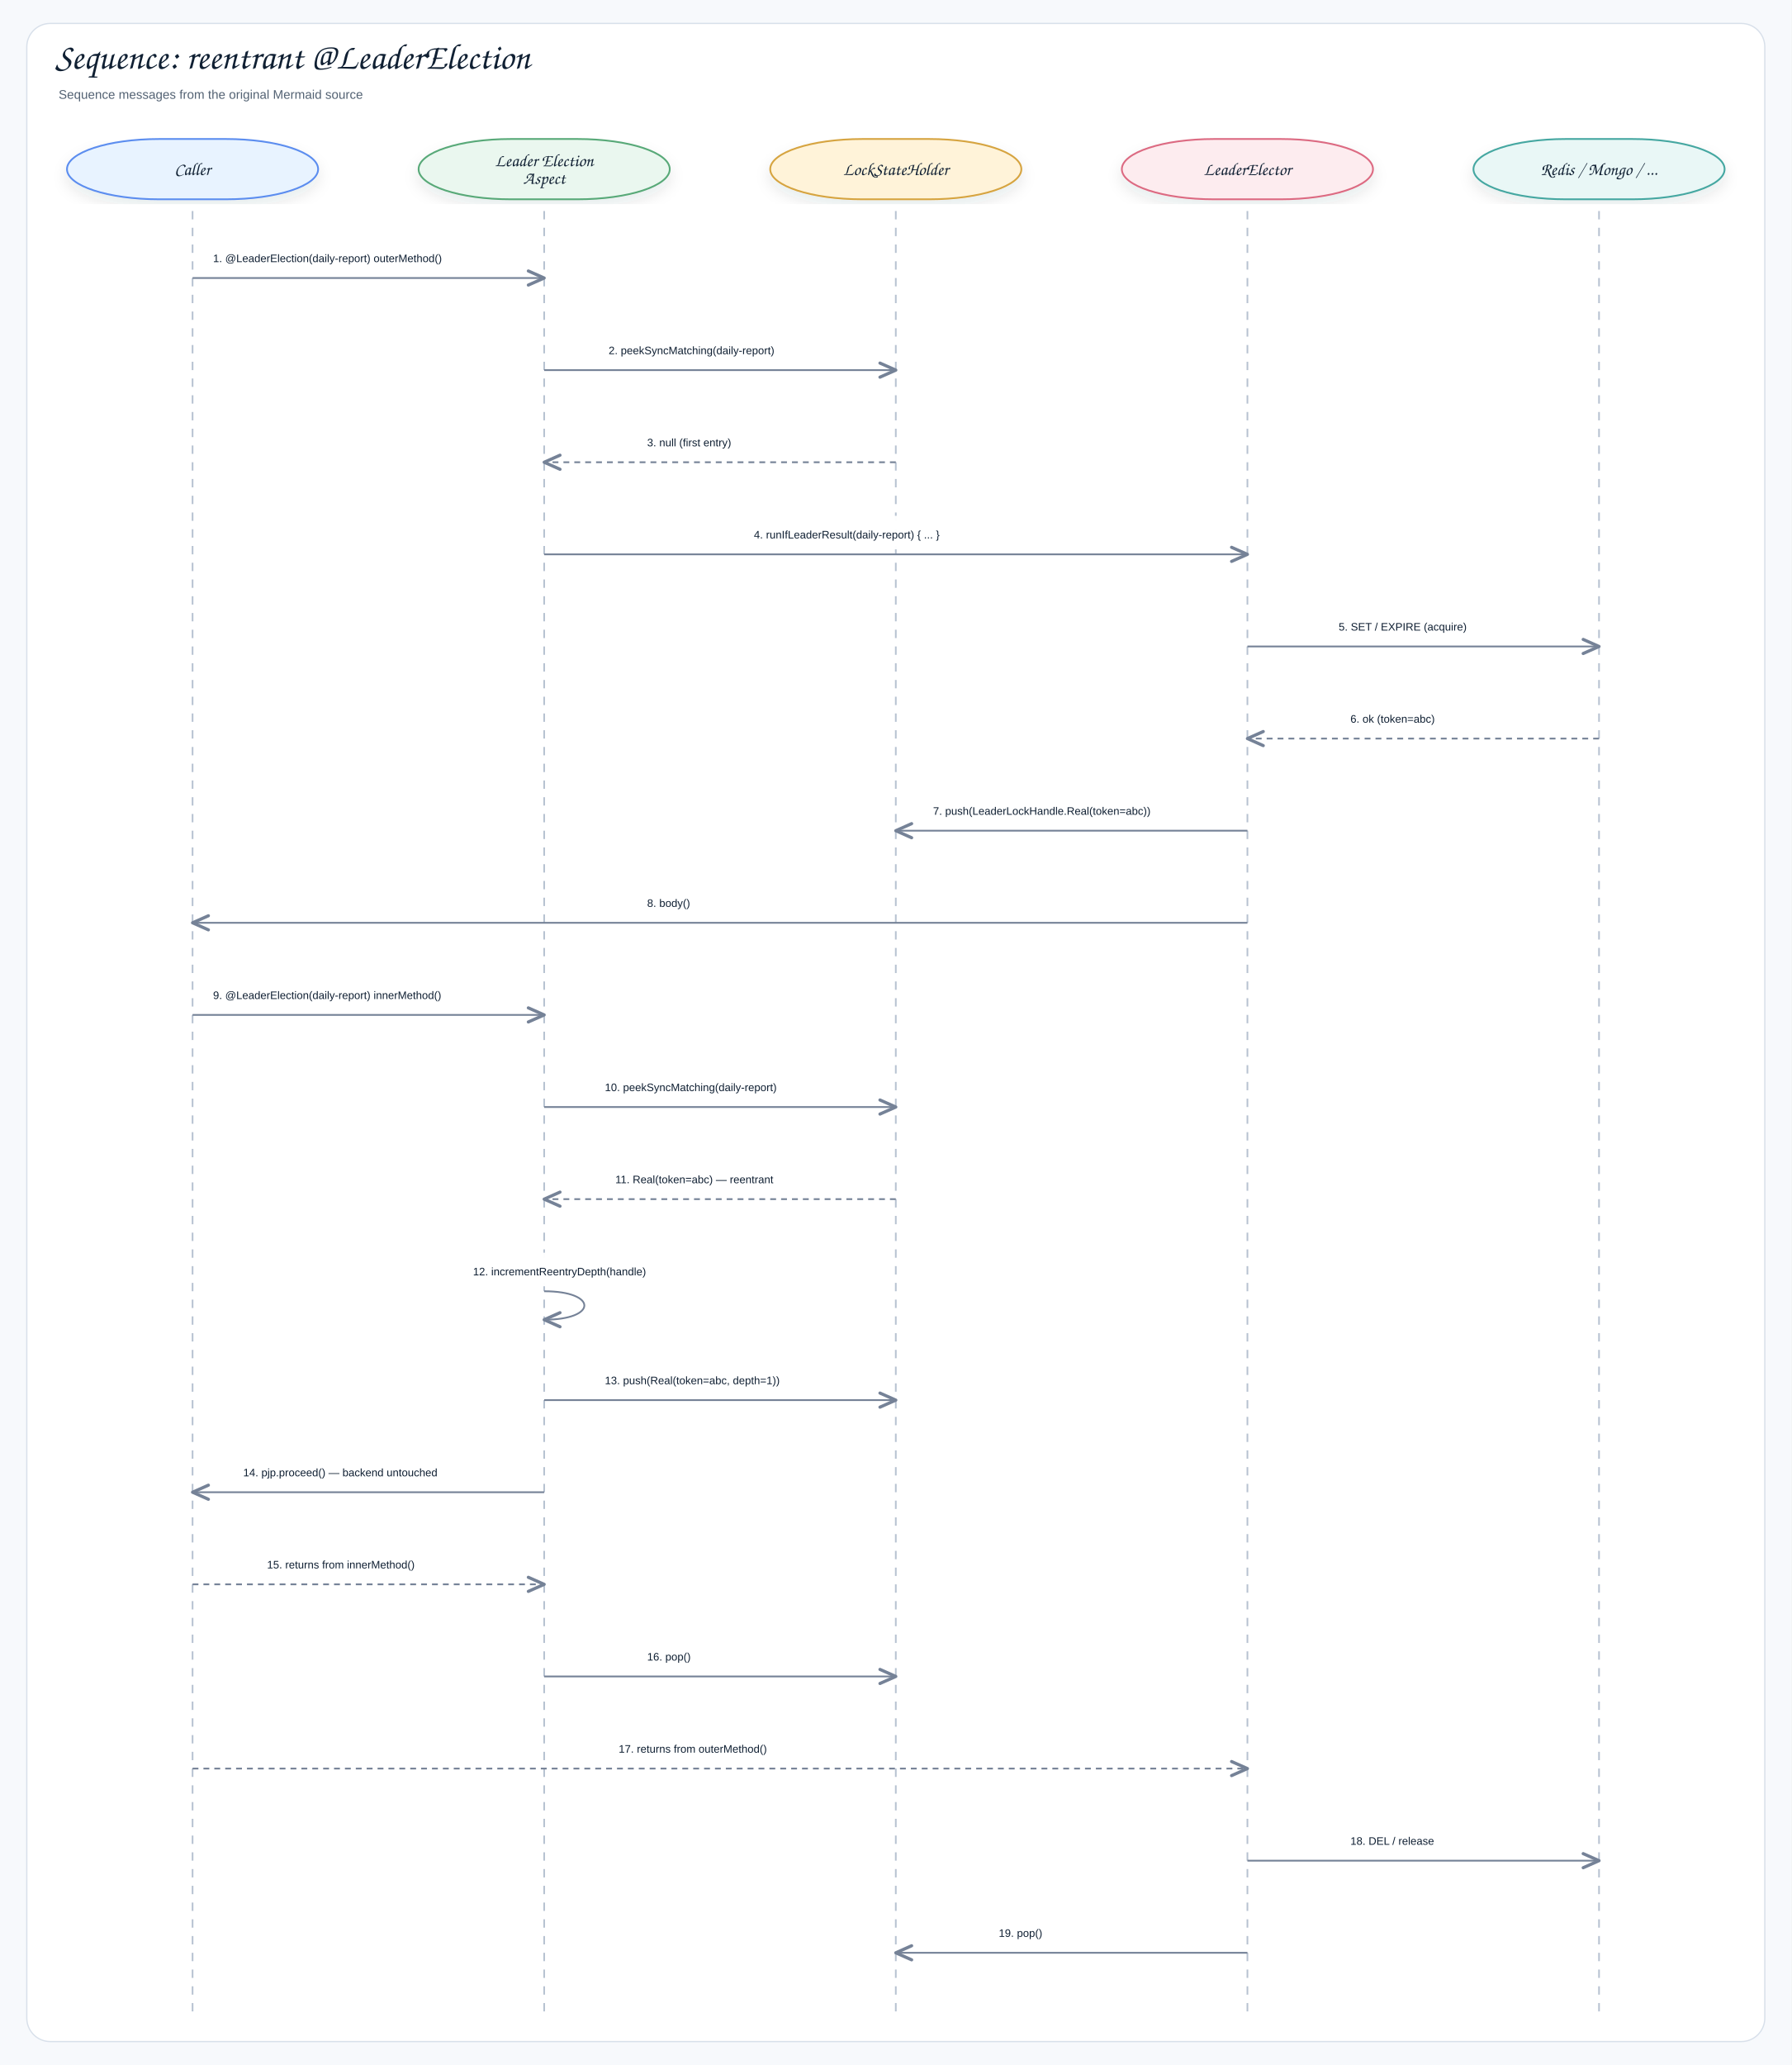
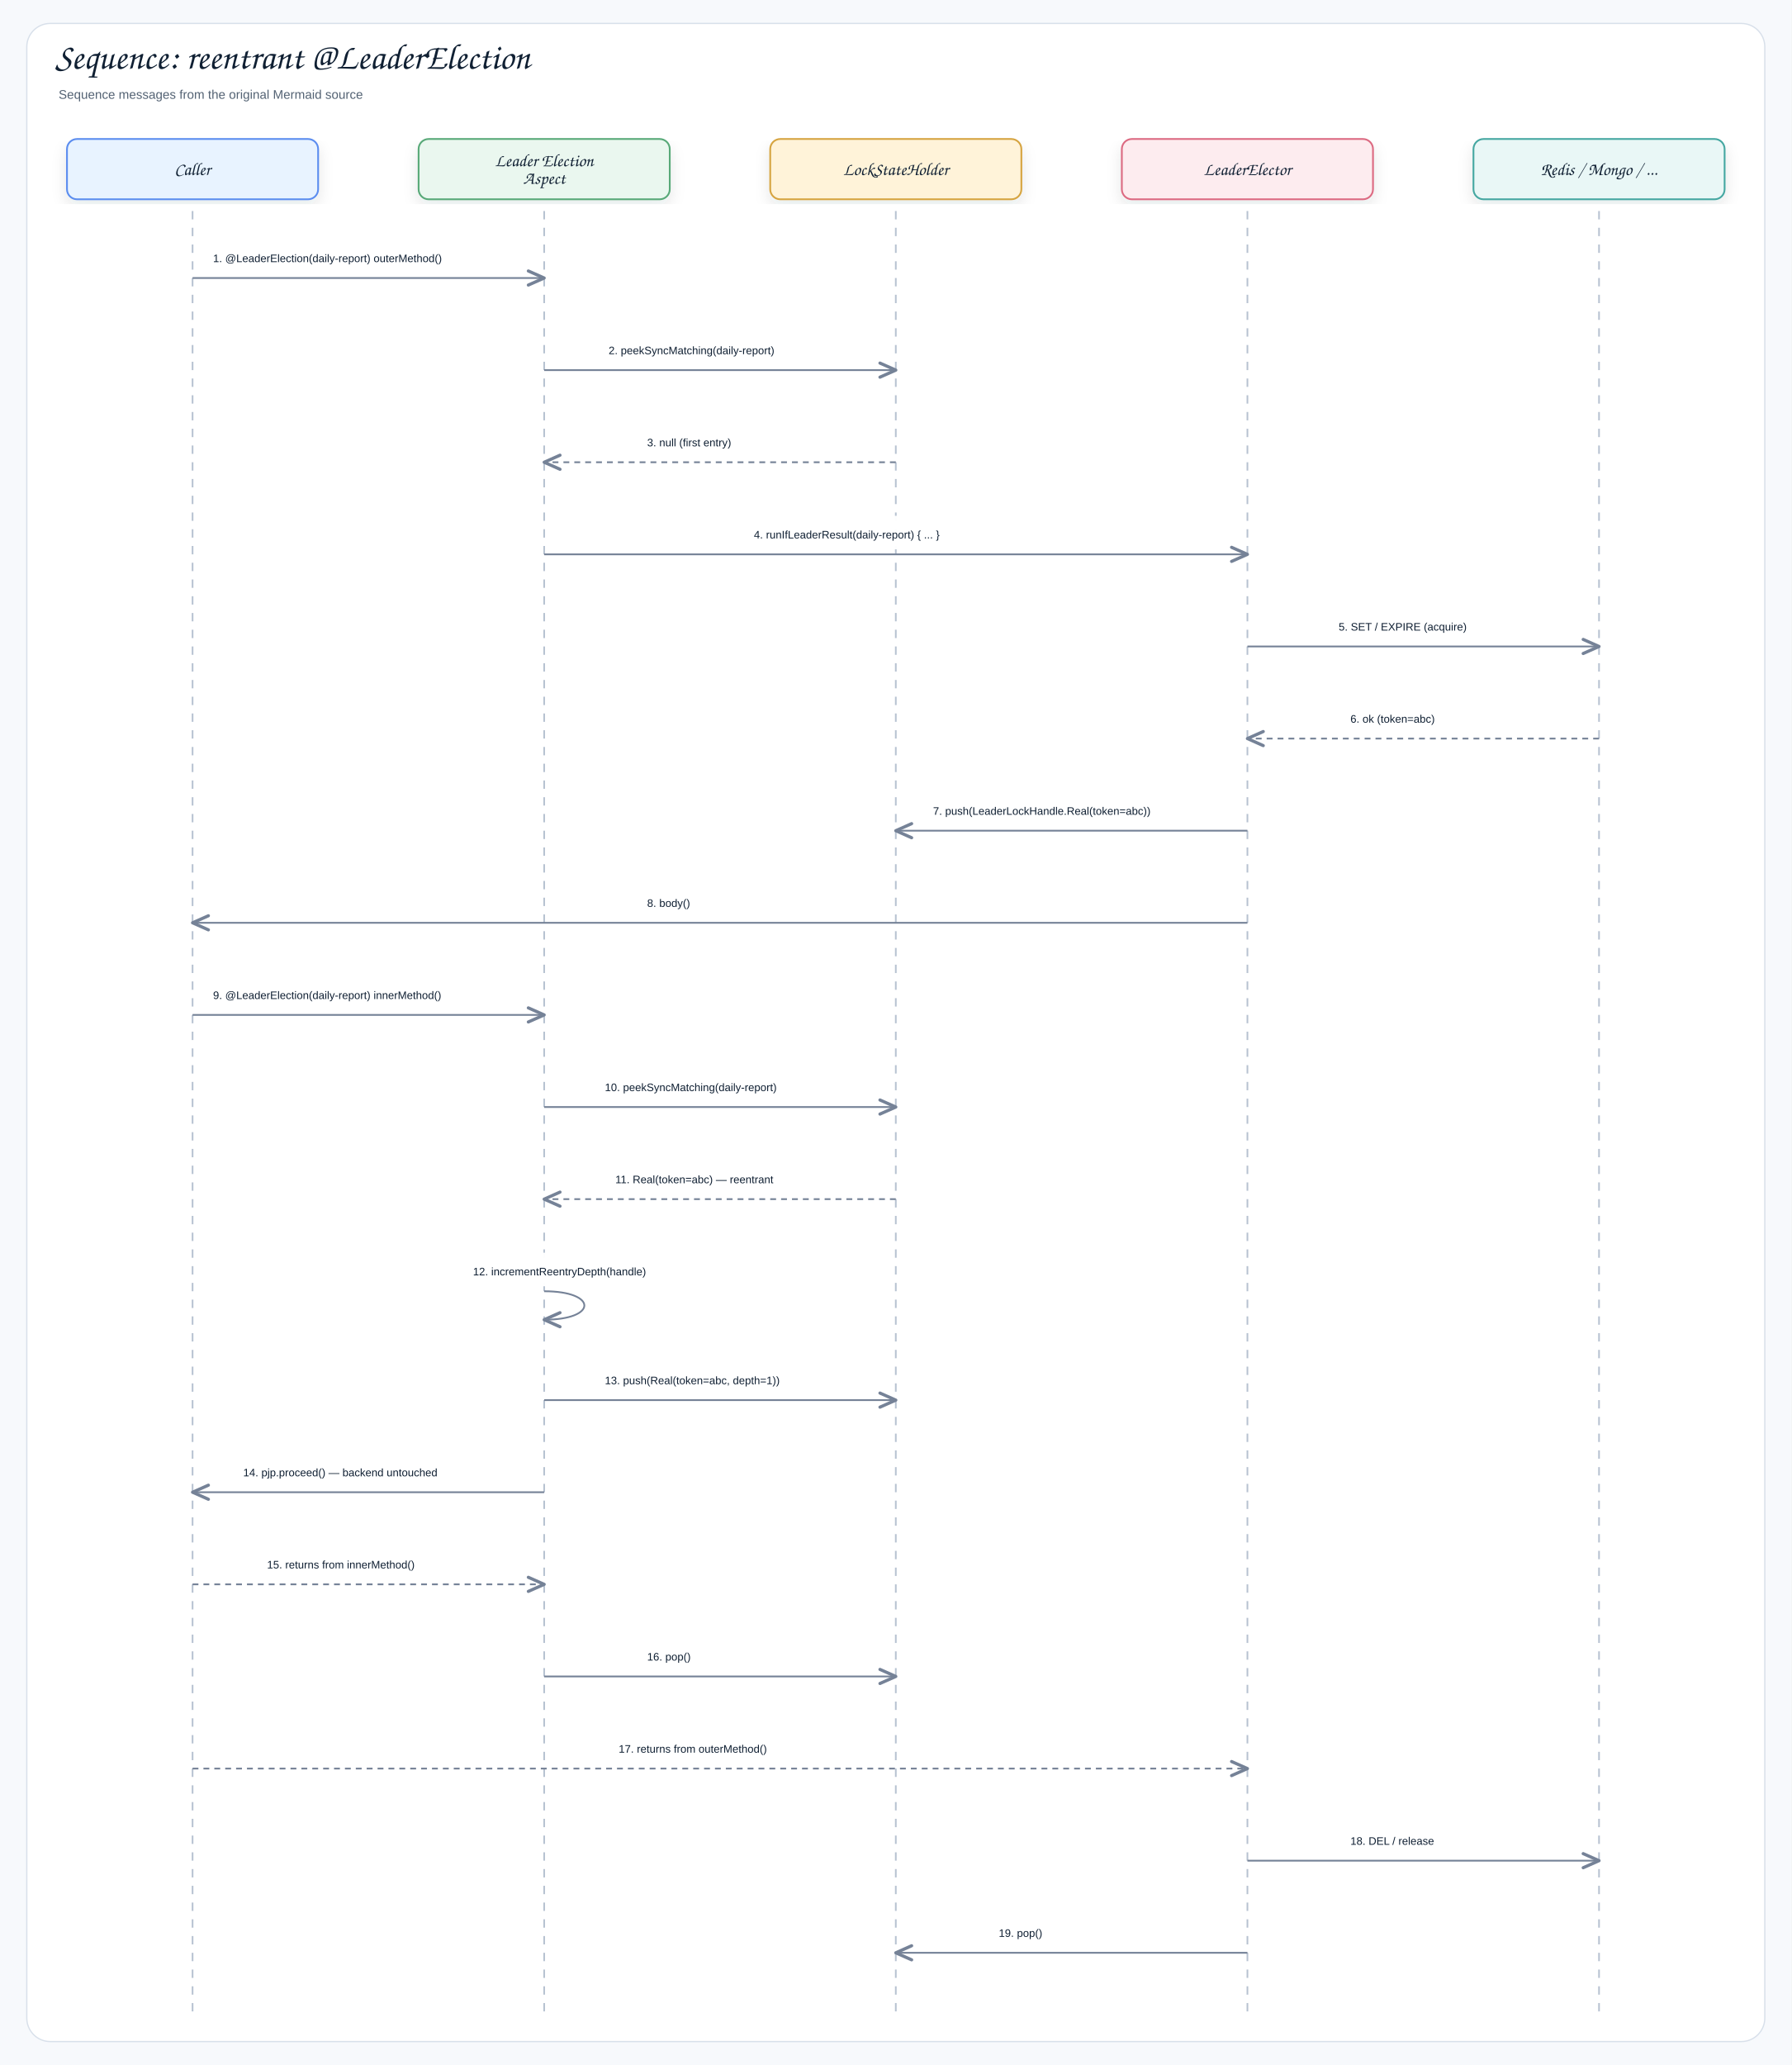
<svg xmlns="http://www.w3.org/2000/svg" width="2140" height="2466" viewBox="0 0 2140 2466" role="img" aria-label="Sequence: reentrant @LeaderElection">
  <defs>
    <filter id="shadow" x="-8%" y="-8%" width="116%" height="116%">
      <feDropShadow dx="0" dy="8" stdDeviation="9" flood-color="#1f2937" flood-opacity="0.10" />
    </filter>
    <marker id="openArrow" markerWidth="12" markerHeight="10" refX="10" refY="5" orient="auto" markerUnits="strokeWidth">
      <path d="M 1 1 L 10 5 L 1 9" fill="none" stroke="#758297" stroke-width="1.8" stroke-linecap="round" stroke-linejoin="round" />
    </marker>
    <marker id="inherit" markerWidth="14" markerHeight="12" refX="12" refY="6" orient="auto" markerUnits="strokeWidth">
      <path d="M 0 1 L 12 6 L 0 11 Z" fill="#ffffff" stroke="#758297" stroke-width="1.8" />
    </marker>
    <style>
    .canvas{fill:#f7f9fc}.frame{fill:#fff;stroke:#d8e0ea;stroke-width:1.5}
    .title{font-family:"Architects Daughter","Comic Mono","Comic Sans MS","Comic Sans",cursive;font-size:43px;font-weight:400;fill:#102033}
    .subtitle{font-family:"Comic Mono","Comic Sans MS","Comic Sans","Comic Neue",Arial,sans-serif;font-size:15px;font-weight:400;fill:#536273}
    .label{font-family:"Architects Daughter","Comic Mono","Comic Sans MS","Comic Sans",cursive;font-size:25px;font-weight:400;fill:#102033}
    .smallLabel{font-family:"Architects Daughter","Comic Mono","Comic Sans MS","Comic Sans",cursive;font-size:21px;font-weight:400;fill:#102033}
    .mono{font-family:"Comic Mono","Comic Sans MS","Comic Sans","Comic Neue",Arial,sans-serif;font-size:12px;font-weight:400;fill:#102033}
    .small{font-family:"Comic Mono","Comic Sans MS","Comic Sans","Comic Neue",Arial,sans-serif;font-size:12px;font-weight:400;fill:#536273}
    .strong{font-family:"Comic Mono","Comic Sans MS","Comic Sans","Comic Neue",Arial,sans-serif;font-size:13px;font-weight:400;fill:#102033}
    .card{stroke-width:2.1;filter:url(#shadow)}.compartment{stroke-width:1.5;fill:none}
    .line{stroke:#758297;stroke-width:2.1;fill:none;marker-end:url(#openArrow)}
    .plainLine{stroke:#758297;stroke-width:2.1;fill:none}
    .dashed{stroke:#758297;stroke-width:2.1;stroke-dasharray:7 6;fill:none;marker-end:url(#openArrow)}
    .inheritLine{stroke:#758297;stroke-width:2.2;fill:none;marker-end:url(#inherit)}
    .implLine{stroke:#758297;stroke-width:2.2;stroke-dasharray:8 7;fill:none;marker-end:url(#inherit)}
  </style>
  </defs>
  <rect class="canvas" width="2140" height="2466" />
  <rect class="frame" x="32" y="28" width="2076" height="2410" rx="28" />
  <text class="title" x="66" y="82">Sequence: reentrant @LeaderElection</text>
  <text class="subtitle" x="70" y="118">Sequence messages from the original Mermaid source</text>
-   <rect class="card" x="80" y="166" width="300" height="72" rx="110" fill="#E8F3FF" stroke="#5B8DEF" />
+   <rect class="card" x="80" y="166" width="300" height="72" rx="12" fill="#E8F3FF" stroke="#5B8DEF" />
  <text class="smallLabel" x="230" y="209" text-anchor="middle">Caller</text>
  <line class="lifeline" x1="230" y1="252" x2="230" y2="2406" stroke="#b7c2d1" stroke-width="2" stroke-dasharray="10 10" />
-   <rect class="card" x="500" y="166" width="300" height="72" rx="110" fill="#EAF7EF" stroke="#58A978" />
+   <rect class="card" x="500" y="166" width="300" height="72" rx="12" fill="#EAF7EF" stroke="#58A978" />
  <text class="smallLabel" x="650" y="198.5" text-anchor="middle">Leader Election</text>
  <text class="smallLabel" x="650" y="219.5" text-anchor="middle">Aspect</text>
  <line class="lifeline" x1="650" y1="252" x2="650" y2="2406" stroke="#b7c2d1" stroke-width="2" stroke-dasharray="10 10" />
-   <rect class="card" x="920" y="166" width="300" height="72" rx="110" fill="#FFF3D9" stroke="#D6A441" />
+   <rect class="card" x="920" y="166" width="300" height="72" rx="12" fill="#FFF3D9" stroke="#D6A441" />
  <text class="smallLabel" x="1070" y="209" text-anchor="middle">LockStateHolder</text>
  <line class="lifeline" x1="1070" y1="252" x2="1070" y2="2406" stroke="#b7c2d1" stroke-width="2" stroke-dasharray="10 10" />
-   <rect class="card" x="1340" y="166" width="300" height="72" rx="110" fill="#FDECEF" stroke="#DC6B82" />
+   <rect class="card" x="1340" y="166" width="300" height="72" rx="12" fill="#FDECEF" stroke="#DC6B82" />
  <text class="smallLabel" x="1490" y="209" text-anchor="middle">LeaderElector</text>
  <line class="lifeline" x1="1490" y1="252" x2="1490" y2="2406" stroke="#b7c2d1" stroke-width="2" stroke-dasharray="10 10" />
-   <rect class="card" x="1760" y="166" width="300" height="72" rx="110" fill="#E9F7F6" stroke="#45A7A1" />
+   <rect class="card" x="1760" y="166" width="300" height="72" rx="12" fill="#E9F7F6" stroke="#45A7A1" />
  <text class="smallLabel" x="1910" y="209" text-anchor="middle">Redis / Mongo / ...</text>
  <line class="lifeline" x1="1910" y1="252" x2="1910" y2="2406" stroke="#b7c2d1" stroke-width="2" stroke-dasharray="10 10" />
  <rect x="236.5" y="286" width="407" height="40" rx="102" fill="#ffffff" opacity="0.97" />
  <text class="strong" x="254.5" y="313" text-anchor="start">1. @LeaderElection(daily-report) outerMethod()</text>
  <path class="line" d="M230 332 L650 332" />
  <rect x="709" y="396" width="302" height="40" rx="102" fill="#ffffff" opacity="0.97" />
  <text class="strong" x="727" y="423" text-anchor="start">2. peekSyncMatching(daily-report)</text>
  <path class="line" d="M650 442 L1070 442" />
  <rect x="755" y="506" width="210" height="40" rx="102" fill="#ffffff" opacity="0.97" />
  <text class="strong" x="773" y="533" text-anchor="start">3. null (first entry)</text>
  <path class="dashed" d="M1070 552 L650 552" />
  <rect x="882.5" y="616" width="375" height="40" rx="102" fill="#ffffff" opacity="0.97" />
  <text class="strong" x="900.5" y="643" text-anchor="start">4. runIfLeaderResult(daily-report) { ... }</text>
  <path class="line" d="M650 662 L1490 662" />
  <rect x="1581" y="726" width="238" height="40" rx="102" fill="#ffffff" opacity="0.97" />
  <text class="strong" x="1599" y="753" text-anchor="start">5. SET / EXPIRE (acquire)</text>
  <path class="line" d="M1490 772 L1910 772" />
  <rect x="1595" y="836" width="210" height="40" rx="102" fill="#ffffff" opacity="0.97" />
  <text class="strong" x="1613" y="863" text-anchor="start">6. ok (token=abc)</text>
  <path class="dashed" d="M1910 882 L1490 882" />
  <rect x="1096.5" y="946" width="367" height="40" rx="102" fill="#ffffff" opacity="0.97" />
  <text class="strong" x="1114.5" y="973" text-anchor="start">7. push(LeaderLockHandle.Real(token=abc))</text>
  <path class="line" d="M1490 992 L1070 992" />
  <rect x="755" y="1056" width="210" height="40" rx="102" fill="#ffffff" opacity="0.97" />
  <text class="strong" x="773" y="1083" text-anchor="start">8. body()</text>
  <path class="line" d="M1490 1102 L230 1102" />
  <rect x="236.5" y="1166" width="407" height="40" rx="102" fill="#ffffff" opacity="0.97" />
  <text class="strong" x="254.5" y="1193" text-anchor="start">9. @LeaderElection(daily-report) innerMethod()</text>
  <path class="line" d="M230 1212 L650 1212" />
  <rect x="704.5" y="1276" width="311" height="40" rx="102" fill="#ffffff" opacity="0.97" />
  <text class="strong" x="722.5" y="1303" text-anchor="start">10. peekSyncMatching(daily-report)</text>
  <path class="line" d="M650 1322 L1070 1322" />
  <rect x="717" y="1386" width="286" height="40" rx="102" fill="#ffffff" opacity="0.97" />
  <text class="strong" x="735" y="1413" text-anchor="start">11. Real(token=abc) — reentrant</text>
  <path class="dashed" d="M1070 1432 L650 1432" />
  <rect x="547" y="1496" width="302" height="40" rx="102" fill="#ffffff" opacity="0.97" />
  <text class="strong" x="565" y="1523" text-anchor="start">12. incrementReentryDepth(handle)</text>
  <path class="line" d="M650 1542 C714 1542 714 1576 650 1576" />
  <rect x="704.5" y="1626" width="311" height="40" rx="102" fill="#ffffff" opacity="0.97" />
  <text class="strong" x="722.5" y="1653" text-anchor="start">13. push(Real(token=abc, depth=1))</text>
  <path class="line" d="M650 1672 L1070 1672" />
  <rect x="272.5" y="1736" width="335" height="40" rx="102" fill="#ffffff" opacity="0.97" />
  <text class="strong" x="290.5" y="1763" text-anchor="start">14. pjp.proceed() — backend untouched</text>
  <path class="line" d="M650 1782 L230 1782" />
  <rect x="301" y="1846" width="278" height="40" rx="102" fill="#ffffff" opacity="0.97" />
  <text class="strong" x="319" y="1873" text-anchor="start">15. returns from innerMethod()</text>
  <path class="dashed" d="M230 1892 L650 1892" />
  <rect x="755" y="1956" width="210" height="40" rx="102" fill="#ffffff" opacity="0.97" />
  <text class="strong" x="773" y="1983" text-anchor="start">16. pop()</text>
  <path class="line" d="M650 2002 L1070 2002" />
  <rect x="721" y="2066" width="278" height="40" rx="102" fill="#ffffff" opacity="0.97" />
  <text class="strong" x="739" y="2093" text-anchor="start">17. returns from outerMethod()</text>
  <path class="dashed" d="M230 2112 L1490 2112" />
  <rect x="1595" y="2176" width="210" height="40" rx="102" fill="#ffffff" opacity="0.97" />
  <text class="strong" x="1613" y="2203" text-anchor="start">18. DEL / release</text>
  <path class="line" d="M1490 2222 L1910 2222" />
  <rect x="1175" y="2286" width="210" height="40" rx="102" fill="#ffffff" opacity="0.97" />
  <text class="strong" x="1193" y="2313" text-anchor="start">19. pop()</text>
  <path class="line" d="M1490 2332 L1070 2332" />
</svg>
